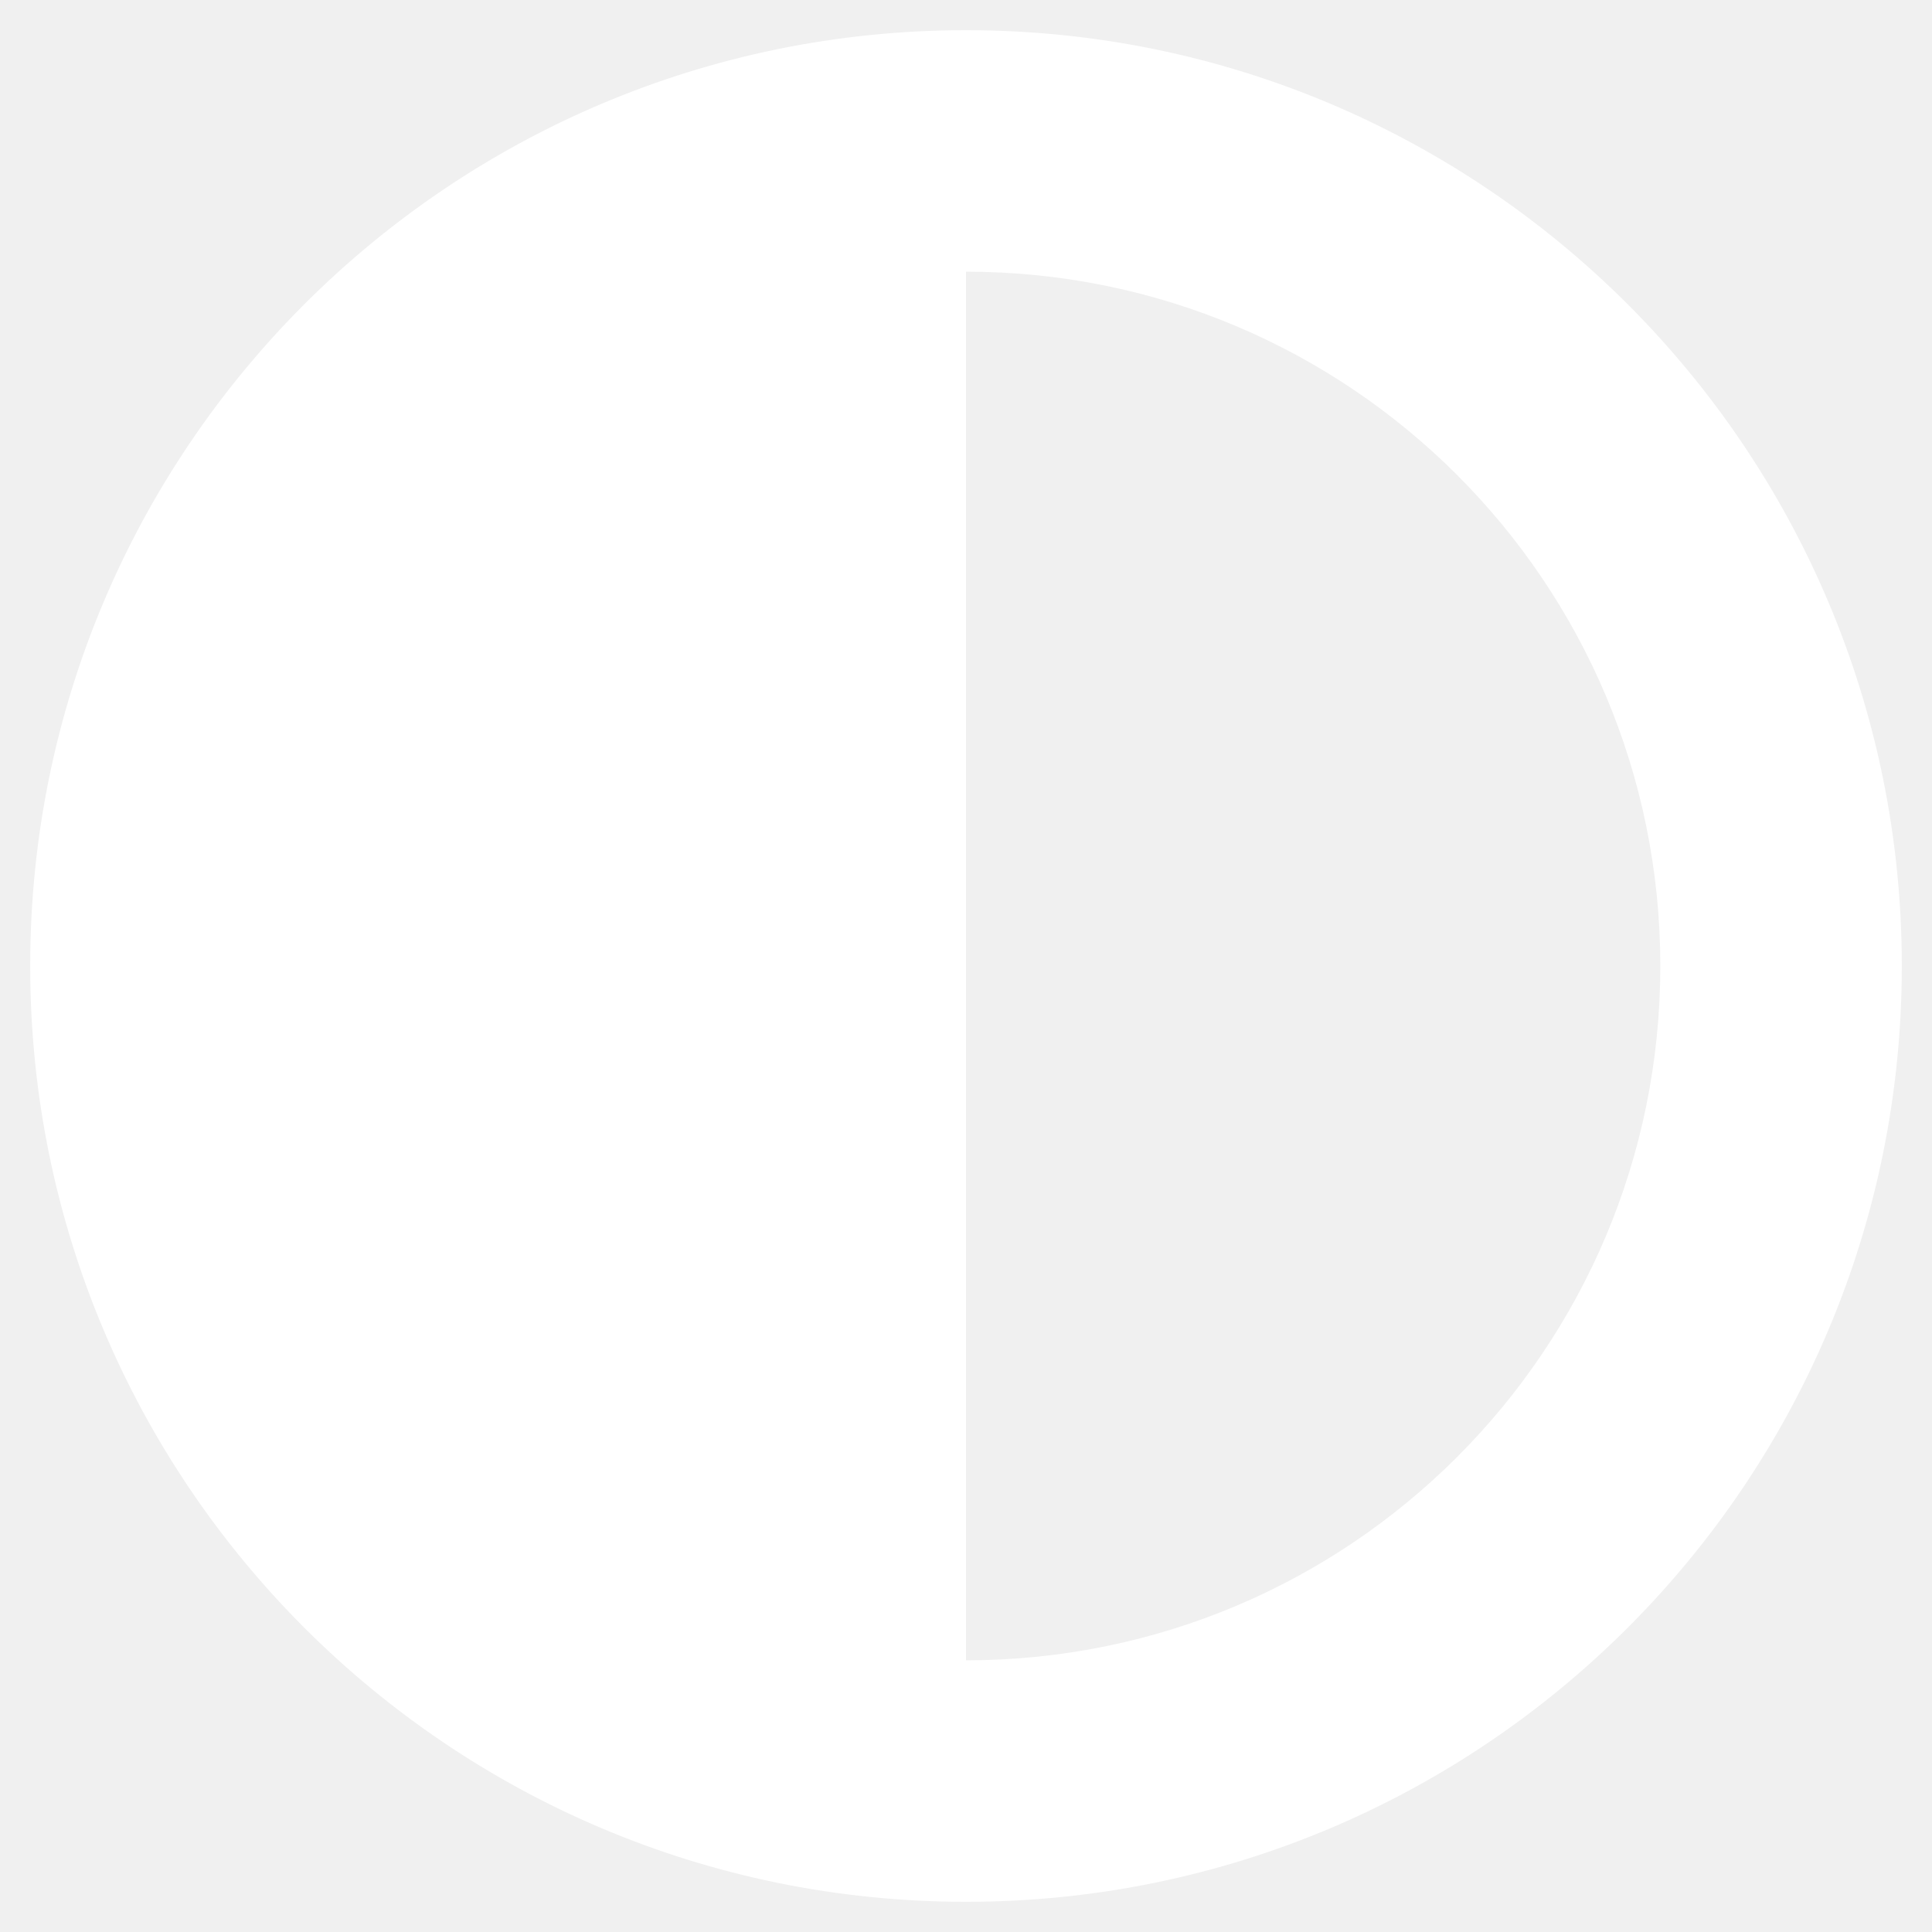
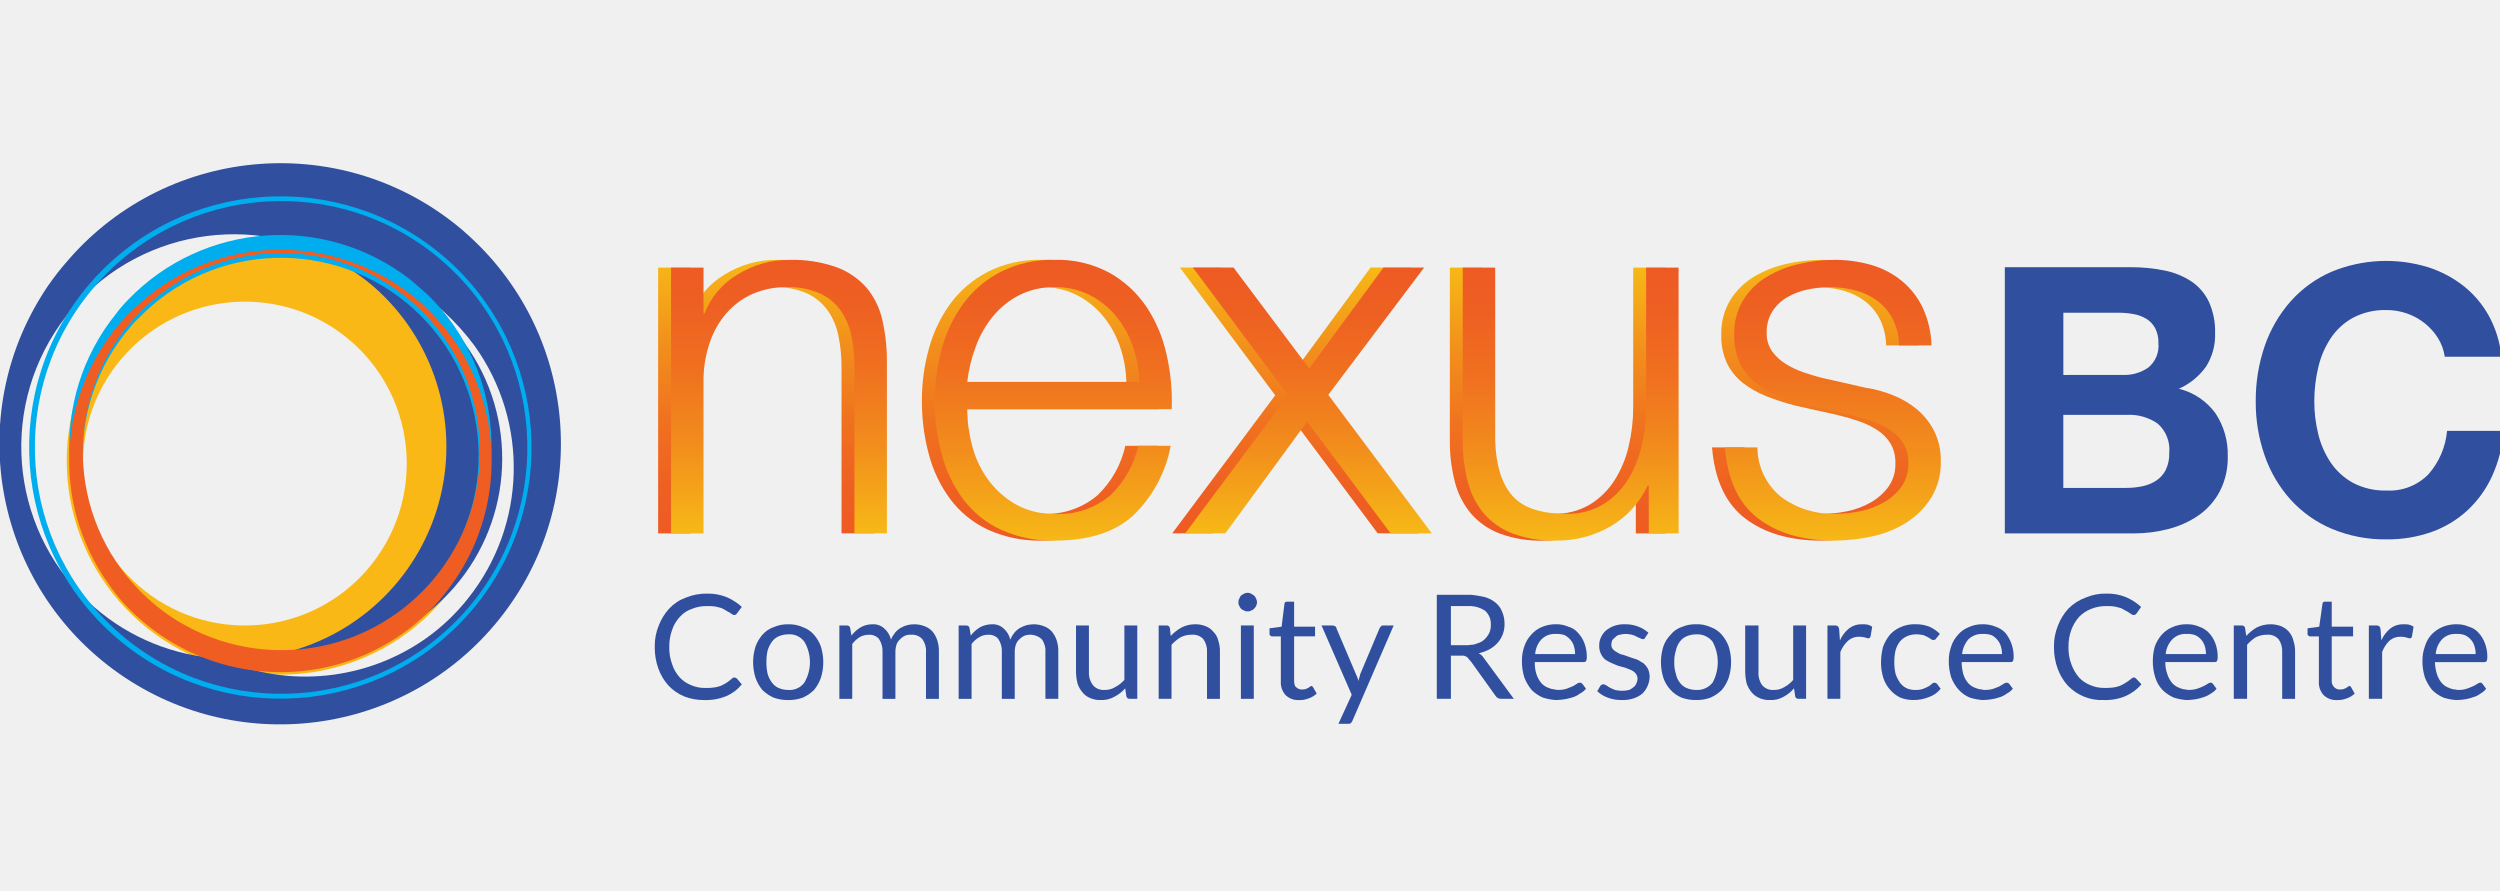
- <svg xmlns="http://www.w3.org/2000/svg" aria-hidden="true" focusable="false" data-prefix="fas" data-icon="adjust" class="svg-inline--fa fa-adjust fa-w-16" role="img" viewBox="0 0 512 512">
-   <path fill="#fff" d="M8 256c0 136.966 111.033 248 248 248s248-111.034 248-248S392.966 8 256 8 8 119.033 8 256zm248 184V72c101.705 0 184 82.311 184 184 0 101.705-82.311 184-184 184z" />
+ <svg xmlns="http://www.w3.org/2000/svg" xmlns:xlink="http://www.w3.org/1999/xlink" width="337" height="120" viewBox="0 0 337 120">
+   <defs>
+     <clipPath id="clip-path">
+       <rect id="Rectangle_2348" data-name="Rectangle 2348" width="337" height="120" transform="translate(140)" fill="none" stroke="#707070" stroke-width="1" />
+     </clipPath>
+     <linearGradient id="linear-gradient" x1="0.5" x2="0.5" y2="1" gradientUnits="objectBoundingBox">
+       <stop offset="0" stop-color="#f7b917" />
+       <stop offset="0.017" stop-color="#f6b617" />
+       <stop offset="0.316" stop-color="#f28e1c" />
+       <stop offset="0.59" stop-color="#f0711f" />
+       <stop offset="0.827" stop-color="#ee6022" />
+       <stop offset="1" stop-color="#ee5a23" />
+     </linearGradient>
+     <linearGradient id="linear-gradient-6" x1="0.5" y1="1" x2="0.5" y2="0" xlink:href="#linear-gradient" />
+   </defs>
+   <g id="Mask_Group_2" data-name="Mask Group 2" transform="translate(-140)" clip-path="url(#clip-path)">
+     <g id="Group_246" data-name="Group 246" transform="translate(-77.645 -94.447)">
+       <path id="Path_81" data-name="Path 81" d="M310.055,166.89h4.377v-20.9a15.821,15.821,0,0,1,.868-4.9h0a11.808,11.808,0,0,1,2.223-3.888h0a10.148,10.148,0,0,1,3.471-2.571h0a11.164,11.164,0,0,1,4.685-.936h0a10.353,10.353,0,0,1,4.412.832h0a7.079,7.079,0,0,1,2.808,2.292h0a9.024,9.024,0,0,1,1.461,3.438h0a20.721,20.721,0,0,1,.416,4.268h0v22.36h4.377V143.835a24.432,24.432,0,0,0-.628-5.761h0a10.235,10.235,0,0,0-2.151-4.339h0a9.967,9.967,0,0,0-4.062-2.743h0a17.663,17.663,0,0,0-6.283-.973h0A13.072,13.072,0,0,0,319.014,132h0a10.506,10.506,0,0,0-4.444,5.243h-.138v-6.179h-4.377Z" transform="translate(-3.693 -0.542)" fill-rule="evenodd" fill="url(#linear-gradient)" />
+       <path id="Path_82" data-name="Path 82" d="M355.938,131.652a14.425,14.425,0,0,0-5.03,4.3h0a18.654,18.654,0,0,0-2.886,6.074h0a26.136,26.136,0,0,0-.935,6.944h0a27.559,27.559,0,0,0,.935,7.255h0a17.827,17.827,0,0,0,2.886,6.042h0a13.464,13.464,0,0,0,5.03,4.1h0a16.714,16.714,0,0,0,7.328,1.494q6.8,0,10.517-3.333h0a17.471,17.471,0,0,0,5.106-9.444h-4.376a13.164,13.164,0,0,1-3.749,6.667h0a10.639,10.639,0,0,1-7.5,2.5h0a10.276,10.276,0,0,1-5.347-1.322h0a12.1,12.1,0,0,1-3.678-3.332h0a13.411,13.411,0,0,1-2.119-4.546h0a19.341,19.341,0,0,1-.659-4.9h27.566a28.306,28.306,0,0,0-.7-7.4h0a18.815,18.815,0,0,0-2.745-6.459h0a14.646,14.646,0,0,0-4.963-4.546h0a14.665,14.665,0,0,0-7.36-1.737h0a15.5,15.5,0,0,0-7.328,1.633Zm-3.332,10.067a14.238,14.238,0,0,1,2.329-4.1h0a11.178,11.178,0,0,1,3.539-2.847h0a10.315,10.315,0,0,1,4.792-1.075h0a10.154,10.154,0,0,1,4.722,1.075h0a11.187,11.187,0,0,1,3.539,2.847h0a13.076,13.076,0,0,1,2.256,4.063h0a15.685,15.685,0,0,1,.869,4.789H351.463a20.131,20.131,0,0,1,1.142-4.755Z" transform="translate(-5.173 -0.542)" fill-rule="evenodd" fill="url(#linear-gradient)" />
+       <path id="Path_83" data-name="Path 83" d="M414.453,131.1H408.97l-10,13.608L388.764,131.1h-5.486l12.845,17.218-13.886,18.61h5.415l11.038-15.069,11.251,15.069H415.5L401.54,148.255Z" transform="translate(-6.578 -0.586)" fill-rule="evenodd" fill="url(#linear-gradient)" />
+       <path id="Path_84" data-name="Path 84" d="M450.313,166.934V131.105h-4.376v18.817a22.692,22.692,0,0,1-.623,5.312h0a14.549,14.549,0,0,1-1.944,4.617h0a10.328,10.328,0,0,1-3.332,3.23h0a9.264,9.264,0,0,1-4.861,1.215h0q-5.212,0-7.327-2.5h0q-2.12-2.5-2.257-7.361h0V131.105H421.22v23.261a21.323,21.323,0,0,0,.694,5.693h0A10.847,10.847,0,0,0,424.1,164.3h0a9.639,9.639,0,0,0,3.888,2.672h0a15.935,15.935,0,0,0,5.8.939h0a14.368,14.368,0,0,0,7.328-1.91h0a12.428,12.428,0,0,0,5.034-5.52h.139v6.458Z" transform="translate(-8.136 -0.586)" fill-rule="evenodd" fill="url(#linear-gradient)" />
+       <path id="Path_85" data-name="Path 85" d="M472.756,167.863h.078a23.912,23.912,0,0,0,4.987-.556h0a14.309,14.309,0,0,0,4.619-1.841h0a10.8,10.8,0,0,0,3.369-3.331h0a8.982,8.982,0,0,0,1.317-4.965,8.8,8.8,0,0,0-.9-4.1h0a9.364,9.364,0,0,0-2.325-2.916h0a12.056,12.056,0,0,0-3.265-1.91h0a16.81,16.81,0,0,0-3.713-1.005h0l-5.836-1.322c-.741-.182-1.552-.425-2.428-.727h0a11.851,11.851,0,0,1-2.433-1.145h0a6.545,6.545,0,0,1-1.841-1.7h0a4.1,4.1,0,0,1-.726-2.465h0a5.27,5.27,0,0,1,.762-2.917h0a5.942,5.942,0,0,1,2.015-1.91h0a9.091,9.091,0,0,1,2.742-1.04h0a14.24,14.24,0,0,1,2.952-.313h0a13.437,13.437,0,0,1,3.542.451h0a8.572,8.572,0,0,1,2.952,1.423h0a7.14,7.14,0,0,1,2.048,2.466h0a8.244,8.244,0,0,1,.832,3.506h4.373a12.951,12.951,0,0,0-1.18-5.069h0a10.541,10.541,0,0,0-2.812-3.612h0a11.563,11.563,0,0,0-4.1-2.152h0a17.572,17.572,0,0,0-5.031-.694h0a21.011,21.011,0,0,0-4.761.556h0a14.714,14.714,0,0,0-4.337,1.736h0a9.487,9.487,0,0,0-3.161,3.125h0a8.621,8.621,0,0,0-1.214,4.651h0a8.733,8.733,0,0,0,.761,3.854h0a7.594,7.594,0,0,0,2.119,2.639h0a12.693,12.693,0,0,0,3.161,1.806h0a31.579,31.579,0,0,0,3.955,1.283h0l5.627,1.252q1.457.347,2.88.833h0a11.094,11.094,0,0,1,2.534,1.214h0a5.754,5.754,0,0,1,1.774,1.806h0a5.043,5.043,0,0,1,.658,2.673h0a5.227,5.227,0,0,1-.936,3.159h0a7.574,7.574,0,0,1-2.4,2.118h0a10.536,10.536,0,0,1-3.16,1.179h0a16.333,16.333,0,0,1-3.3.349h0A11.722,11.722,0,0,1,465.635,162h0a8.63,8.63,0,0,1-3.227-6.7h-4.376q.554,6.6,4.479,9.582h0Q466.431,167.859,472.756,167.863Z" transform="translate(-9.607 -0.542)" fill-rule="evenodd" fill="url(#linear-gradient)" />
+       <path id="Path_86" data-name="Path 86" d="M311.869,166.89h4.376v-20.9a15.794,15.794,0,0,1,.87-4.9h0a11.756,11.756,0,0,1,2.222-3.888h0a10.147,10.147,0,0,1,3.471-2.571h0a11.159,11.159,0,0,1,4.686-.936h0a10.334,10.334,0,0,1,4.409.832h0a7.072,7.072,0,0,1,2.81,2.292h0a9.023,9.023,0,0,1,1.46,3.438h0a20.719,20.719,0,0,1,.416,4.268h0v22.36h4.376V143.835a24.489,24.489,0,0,0-.625-5.761h0a10.267,10.267,0,0,0-2.151-4.339h0a9.976,9.976,0,0,0-4.063-2.743h0a17.666,17.666,0,0,0-6.283-.973h0A13.077,13.077,0,0,0,320.827,132h0a10.505,10.505,0,0,0-4.444,5.243h-.138v-6.179h-4.376Z" transform="translate(-3.766 -0.542)" fill-rule="evenodd" fill="url(#linear-gradient-6)" />
+       <path id="Path_87" data-name="Path 87" d="M357.751,131.652a14.445,14.445,0,0,0-5.031,4.3h0a18.591,18.591,0,0,0-2.884,6.074h0a26.1,26.1,0,0,0-.937,6.944,27.518,27.518,0,0,0,.937,7.255h0a17.77,17.77,0,0,0,2.884,6.042h0a13.482,13.482,0,0,0,5.031,4.1h0a16.712,16.712,0,0,0,7.329,1.494q6.8,0,10.517-3.333h0a17.476,17.476,0,0,0,5.105-9.444h-4.376a13.171,13.171,0,0,1-3.749,6.667h0a10.639,10.639,0,0,1-7.5,2.5h0a10.278,10.278,0,0,1-5.348-1.322h0a12.089,12.089,0,0,1-3.679-3.332h0a13.39,13.39,0,0,1-2.117-4.546h0a19.3,19.3,0,0,1-.66-4.9h27.566a28.3,28.3,0,0,0-.7-7.4h0A18.851,18.851,0,0,0,377.4,136.3h0a14.646,14.646,0,0,0-4.963-4.546h0a14.664,14.664,0,0,0-7.359-1.737h0a15.5,15.5,0,0,0-7.329,1.633Zm-3.331,10.067a14.211,14.211,0,0,1,2.327-4.1h0a11.192,11.192,0,0,1,3.54-2.847h0a10.317,10.317,0,0,1,4.794-1.075h0a10.149,10.149,0,0,1,4.72,1.075h0a11.192,11.192,0,0,1,3.54,2.847h0a13.119,13.119,0,0,1,2.257,4.063h0a15.743,15.743,0,0,1,.868,4.789h-23.19a20.041,20.041,0,0,1,1.144-4.755Z" transform="translate(-5.246 -0.542)" fill-rule="evenodd" fill="url(#linear-gradient-6)" />
+       <path id="Path_88" data-name="Path 88" d="M416.266,131.1h-5.482l-10,13.608L390.577,131.1h-5.485l12.846,17.218-13.886,18.61h5.415L400.5,151.865l11.251,15.069h5.554l-13.957-18.678Z" transform="translate(-6.65 -0.586)" fill-rule="evenodd" fill="url(#linear-gradient-6)" />
+       <path id="Path_89" data-name="Path 89" d="M452.126,131.105h-4.375v18.817a22.742,22.742,0,0,1-.623,5.312h0a14.57,14.57,0,0,1-1.944,4.617h0a10.34,10.34,0,0,1-3.333,3.23h0a9.261,9.261,0,0,1-4.86,1.215h0q-5.213,0-7.328-2.5h0q-2.12-2.5-2.257-7.361h0V131.105h-4.373v23.261a21.323,21.323,0,0,0,.7,5.693h0a10.822,10.822,0,0,0,2.186,4.237h0a9.632,9.632,0,0,0,3.888,2.672h0a15.929,15.929,0,0,0,5.8.939h0a14.363,14.363,0,0,0,7.328-1.91h0a12.422,12.422,0,0,0,5.034-5.52h.139v6.458h4.026Z" transform="translate(-8.208 -0.586)" fill-rule="evenodd" fill="url(#linear-gradient-6)" />
+       <path id="Path_90" data-name="Path 90" d="M474.57,167.863h.078a23.919,23.919,0,0,0,4.987-.556h0a14.312,14.312,0,0,0,4.618-1.841h0a10.786,10.786,0,0,0,3.368-3.331h0a8.975,8.975,0,0,0,1.319-4.965,8.773,8.773,0,0,0-.9-4.1h0a9.351,9.351,0,0,0-2.325-2.916h0a12.056,12.056,0,0,0-3.265-1.91h0a16.817,16.817,0,0,0-3.712-1.005h0l-5.837-1.322c-.74-.182-1.552-.425-2.428-.727h0a11.82,11.82,0,0,1-2.432-1.145h0a6.52,6.52,0,0,1-1.841-1.7h0a4.1,4.1,0,0,1-.726-2.465h0a5.27,5.27,0,0,1,.762-2.917h0a5.943,5.943,0,0,1,2.015-1.91h0a9.086,9.086,0,0,1,2.741-1.04h0a14.249,14.249,0,0,1,2.953-.313h0a13.437,13.437,0,0,1,3.542.451h0a8.589,8.589,0,0,1,2.952,1.423h0a7.139,7.139,0,0,1,2.048,2.466h0a8.243,8.243,0,0,1,.832,3.506h4.372a12.949,12.949,0,0,0-1.179-5.069h0a10.553,10.553,0,0,0-2.812-3.612h0a11.571,11.571,0,0,0-4.1-2.152h0a17.571,17.571,0,0,0-5.031-.694h0a21,21,0,0,0-4.761.556h0a14.7,14.7,0,0,0-4.337,1.736h0a9.478,9.478,0,0,0-3.161,3.125h0a8.614,8.614,0,0,0-1.214,4.651h0a8.733,8.733,0,0,0,.761,3.854h0a7.6,7.6,0,0,0,2.119,2.639h0a12.71,12.71,0,0,0,3.161,1.806h0a31.631,31.631,0,0,0,3.955,1.283h0l5.627,1.252q1.459.347,2.881.833h0a11.087,11.087,0,0,1,2.534,1.214h0a5.743,5.743,0,0,1,1.774,1.806h0a5.043,5.043,0,0,1,.659,2.673h0a5.227,5.227,0,0,1-.937,3.159h0a7.567,7.567,0,0,1-2.4,2.118h0a10.566,10.566,0,0,1-3.162,1.179h0a16.325,16.325,0,0,1-3.3.349h0A11.728,11.728,0,0,1,467.448,162h0a8.634,8.634,0,0,1-3.225-6.7h-4.377q.554,6.6,4.48,9.582h0Q468.244,167.859,474.57,167.863Z" transform="translate(-9.679 -0.542)" fill-rule="evenodd" fill="url(#linear-gradient-6)" />
+       <path id="Path_91" data-name="Path 91" d="M515.479,160.8a10.613,10.613,0,0,0,2.211-.224,5.386,5.386,0,0,0,1.859-.756,3.775,3.775,0,0,0,1.282-1.43,4.909,4.909,0,0,0,.477-2.313,4.645,4.645,0,0,0-1.555-3.945,6.658,6.658,0,0,0-4.123-1.18h-8.6V160.8Zm-.452-15.228a5.678,5.678,0,0,0,3.469-1,3.8,3.8,0,0,0,1.357-3.267,4.159,4.159,0,0,0-.452-2.059,3.349,3.349,0,0,0-1.208-1.257,5.091,5.091,0,0,0-1.734-.63,11.594,11.594,0,0,0-2.037-.175h-7.388v8.392Zm1-14.523a22.362,22.362,0,0,1,4.675.452,10.1,10.1,0,0,1,3.617,1.481,6.918,6.918,0,0,1,2.339,2.739,9.633,9.633,0,0,1,.831,4.221,7.878,7.878,0,0,1-1.233,4.526,8.96,8.96,0,0,1-3.645,2.965,8.645,8.645,0,0,1,4.952,3.341,9.968,9.968,0,0,1,1.634,5.755,9.848,9.848,0,0,1-1.057,4.7,9.181,9.181,0,0,1-2.838,3.243,12.63,12.63,0,0,1-4.073,1.86,18.338,18.338,0,0,1-4.7.6H499.144V131.045Z" transform="translate(-11.25 -0.583)" fill="#30509f" fill-rule="evenodd" />
+       <path id="Path_92" data-name="Path 92" d="M558.954,140.585A7.983,7.983,0,0,0,557.2,138.6a8.243,8.243,0,0,0-5.177-1.809,9.226,9.226,0,0,0-4.524,1.03,8.545,8.545,0,0,0-3.016,2.766,12.052,12.052,0,0,0-1.681,3.944,19.555,19.555,0,0,0-.531,4.574,18.2,18.2,0,0,0,.531,4.4,11.8,11.8,0,0,0,1.681,3.843,8.639,8.639,0,0,0,3.016,2.741,9.205,9.205,0,0,0,4.524,1.028,7.313,7.313,0,0,0,5.655-2.211,10.249,10.249,0,0,0,2.488-5.828H567.8a18.2,18.2,0,0,1-1.555,6.082,14.559,14.559,0,0,1-3.318,4.621,14.091,14.091,0,0,1-4.825,2.916,17.693,17.693,0,0,1-6.082,1.005,18.4,18.4,0,0,1-7.412-1.431,15.8,15.8,0,0,1-5.553-3.945,17.419,17.419,0,0,1-3.471-5.907,21.706,21.706,0,0,1-1.207-7.312,22.493,22.493,0,0,1,1.207-7.465,17.9,17.9,0,0,1,3.471-6,15.817,15.817,0,0,1,5.553-4.022,19.275,19.275,0,0,1,13.017-.6,15.252,15.252,0,0,1,4.724,2.488,13.485,13.485,0,0,1,3.444,4.047,14.353,14.353,0,0,1,1.7,5.528h-7.636A6.509,6.509,0,0,0,558.954,140.585Z" transform="translate(-12.658 -0.548)" fill="#30509f" fill-rule="evenodd" />
+       <rect id="Rectangle_2330" data-name="Rectangle 2330" width="1.738" height="9.891" transform="translate(384.918 178.757)" fill="#30509f" />
+       <path id="Path_93" data-name="Path 93" d="M424.01,183.789a3.154,3.154,0,0,1-.708.054h-2.013V178.57h2.721a3.76,3.76,0,0,1,1.848.6,2.317,2.317,0,0,1,.812,1.9,2.5,2.5,0,0,1-.218,1.141,3.253,3.253,0,0,1-.652.869,2.377,2.377,0,0,1-1.032.543,1.88,1.88,0,0,1-.758.165Zm1.028,1.141a5.886,5.886,0,0,0,1.472-.543,4.462,4.462,0,0,0,1.085-.871,3.806,3.806,0,0,0,.706-1.2,3.719,3.719,0,0,0,.217-1.357,3.984,3.984,0,0,0-.324-1.633,2.864,2.864,0,0,0-.925-1.247,3.856,3.856,0,0,0-1.574-.763,14.493,14.493,0,0,0-1.684-.27h-4.622v14.02h1.9v-5.813h1.471a.829.829,0,0,1,.542.108.687.687,0,0,1,.375.328l.332.378,3.311,4.619a.83.83,0,0,0,.766.38h1.684l-4.077-5.544A1.68,1.68,0,0,0,425.038,184.93Z" transform="translate(-8.062 -2.422)" fill="#30509f" fill-rule="evenodd" />
+       <path id="Path_94" data-name="Path 94" d="M387.723,182.213a2.422,2.422,0,0,0-1.032-.758,3.588,3.588,0,0,0-1.414-.272,4.055,4.055,0,0,0-1.848.432,6,6,0,0,0-1.467,1.143l-.11-1.033a.431.431,0,0,0-.488-.381h-1.028v9.891h1.733v-7.282a5.38,5.38,0,0,1,1.254-1.032,3.223,3.223,0,0,1,1.467-.327,1.9,1.9,0,0,1,1.574.6,2.736,2.736,0,0,1,.488,1.737v6.306h1.741V184.93a4.479,4.479,0,0,0-.217-1.521A2.357,2.357,0,0,0,387.723,182.213Z" transform="translate(-6.502 -2.587)" fill="#30509f" fill-rule="evenodd" />
+       <path id="Path_95" data-name="Path 95" d="M401.551,189.368c-.057,0-.109.058-.217.11-.057.056-.163.108-.217.162a3.131,3.131,0,0,1-.385.165c-.107,0-.267.052-.43.052a1.128,1.128,0,0,1-.819-.324c-.214-.166-.267-.49-.267-.926v-5.922h2.823v-1.3h-2.823v-3.37h-.925a.49.49,0,0,0-.272.054.413.413,0,0,0-.11.272l-.38,3.044-1.627.217v.708c0,.107,0,.215.107.273a.287.287,0,0,0,.217.107h1.2v6.031a2.515,2.515,0,0,0,.652,1.9,2.424,2.424,0,0,0,1.794.654,3.272,3.272,0,0,0,1.3-.219,3.034,3.034,0,0,0,1.085-.649l-.487-.869A.3.3,0,0,0,401.551,189.368Z" transform="translate(-7.124 -2.46)" fill="#30509f" fill-rule="evenodd" />
+       <path id="Path_96" data-name="Path 96" d="M411.243,181.462a.552.552,0,0,0-.218.27l-2.609,6.193c-.054.164-.054.327-.108.434-.057.167-.11.331-.163.491a1.689,1.689,0,0,0-.107-.491c-.054-.107-.11-.27-.168-.379l-2.659-6.248a.292.292,0,0,0-.164-.27.771.771,0,0,0-.381-.11H403.2l4.073,9.346-1.794,3.915h1.25c.216,0,.328,0,.434-.11a.787.787,0,0,0,.217-.327l5.548-12.823h-1.418C411.406,181.352,411.3,181.352,411.243,181.462Z" transform="translate(-7.416 -2.594)" fill="#30509f" fill-rule="evenodd" />
+       <path id="Path_97" data-name="Path 97" d="M393.662,177.148a3.467,3.467,0,0,0-.438-.275,1.021,1.021,0,0,0-.435-.108,1.309,1.309,0,0,0-.488.108c-.163.112-.274.165-.434.275a1.053,1.053,0,0,0-.218.436c-.109.107-.109.272-.109.488a.591.591,0,0,0,.109.436.862.862,0,0,0,.218.379.939.939,0,0,0,.434.272.725.725,0,0,0,.488.109.579.579,0,0,0,.435-.109.755.755,0,0,0,.438-.272.981.981,0,0,0,.267-.379,1,1,0,0,0,.113-.436,1.029,1.029,0,0,0-.113-.488A1.164,1.164,0,0,0,393.662,177.148Z" transform="translate(-6.95 -2.411)" fill="#30509f" fill-rule="evenodd" />
+       <path id="Path_98" data-name="Path 98" d="M312.945,180.034a3.764,3.764,0,0,1,1.631-1.09,5.026,5.026,0,0,1,2.066-.381,6.56,6.56,0,0,1,1.089.058c.325.052.6.163.87.215a6.011,6.011,0,0,1,.594.327,2.251,2.251,0,0,0,.491.271,1.208,1.208,0,0,0,.324.219.3.3,0,0,0,.275.108c.107,0,.162,0,.216-.056.111-.053.111-.109.164-.163l.652-.87a7.184,7.184,0,0,0-2.011-1.3,6.673,6.673,0,0,0-2.663-.491,7.206,7.206,0,0,0-2.881.543,5.744,5.744,0,0,0-2.229,1.47,7.075,7.075,0,0,0-1.413,2.282,7.21,7.21,0,0,0-.542,2.882,8.342,8.342,0,0,0,.489,2.932,6.891,6.891,0,0,0,1.359,2.283,6.131,6.131,0,0,0,2.118,1.466,7.31,7.31,0,0,0,2.717.49,7.164,7.164,0,0,0,2.991-.542,5.415,5.415,0,0,0,2.066-1.574l-.7-.819a.844.844,0,0,0-.327-.11.474.474,0,0,0-.327.168,6.442,6.442,0,0,1-.707.542,5.924,5.924,0,0,1-.814.433,4.432,4.432,0,0,1-.925.219,7.486,7.486,0,0,1-1.141.053,4.535,4.535,0,0,1-1.9-.379,4.167,4.167,0,0,1-1.525-1.036,4.892,4.892,0,0,1-1.032-1.79,6.214,6.214,0,0,1-.381-2.334,6.306,6.306,0,0,1,.381-2.284A4.672,4.672,0,0,1,312.945,180.034Z" transform="translate(-3.674 -2.415)" fill="#30509f" fill-rule="evenodd" />
+       <path id="Path_99" data-name="Path 99" d="M330.288,189.062a2.456,2.456,0,0,1-2.172.977,3.2,3.2,0,0,1-1.3-.273,2.174,2.174,0,0,1-.872-.7,3.619,3.619,0,0,1-.6-1.2,6.753,6.753,0,0,1-.161-1.575,7.04,7.04,0,0,1,.161-1.574,4.223,4.223,0,0,1,.6-1.2,2.223,2.223,0,0,1,.872-.7,3.22,3.22,0,0,1,1.3-.273,2.459,2.459,0,0,1,2.172.977,5.418,5.418,0,0,1,0,5.545ZM331.6,182.6a3.618,3.618,0,0,0-1.524-1.032,4.472,4.472,0,0,0-1.956-.38,4.611,4.611,0,0,0-1.954.38,3.614,3.614,0,0,0-1.525,1.032,5.138,5.138,0,0,0-.923,1.573,7.04,7.04,0,0,0,0,4.243,5.374,5.374,0,0,0,.923,1.628,5.019,5.019,0,0,0,1.525,1.034,5.648,5.648,0,0,0,1.954.325,5.464,5.464,0,0,0,1.956-.325,5.027,5.027,0,0,0,1.524-1.034,5.292,5.292,0,0,0,.922-1.628,7.038,7.038,0,0,0,0-4.243A5.059,5.059,0,0,0,331.6,182.6Z" transform="translate(-4.226 -2.587)" fill="#30509f" fill-rule="evenodd" />
+       <path id="Path_100" data-name="Path 100" d="M348.055,182.16a2.661,2.661,0,0,0-1.033-.7,3.789,3.789,0,0,0-1.413-.273,3.511,3.511,0,0,0-1.848.488,2.8,2.8,0,0,0-.758.656,3.606,3.606,0,0,0-.544.92,2.891,2.891,0,0,0-.925-1.521,2.184,2.184,0,0,0-1.627-.542,3.114,3.114,0,0,0-1.577.432,4.448,4.448,0,0,0-1.2,1.09l-.164-.979a.415.415,0,0,0-.435-.381H335.5v9.891h1.738v-7.391a3.911,3.911,0,0,1,.983-.923,2.46,2.46,0,0,1,1.192-.326,1.7,1.7,0,0,1,1.414.542,2.925,2.925,0,0,1,.491,1.792v6.306h1.738V184.93a3.217,3.217,0,0,1,.16-1.03,1.654,1.654,0,0,1,.491-.707,2.069,2.069,0,0,1,.7-.489,1.726,1.726,0,0,1,.762-.109,1.855,1.855,0,0,1,1.52.6,2.639,2.639,0,0,1,.489,1.737v6.306h1.741V184.93a4.585,4.585,0,0,0-.217-1.573A3.6,3.6,0,0,0,348.055,182.16Z" transform="translate(-4.71 -2.587)" fill="#30509f" fill-rule="evenodd" />
+       <path id="Path_101" data-name="Path 101" d="M375.251,188.691a4.433,4.433,0,0,1-1.251.977,2.632,2.632,0,0,1-1.412.378,1.866,1.866,0,0,1-1.578-.651,2.672,2.672,0,0,1-.541-1.742v-6.3H368.73v6.3a6.732,6.732,0,0,0,.218,1.576,3.728,3.728,0,0,0,.652,1.141,2.437,2.437,0,0,0,1.033.763,3.116,3.116,0,0,0,1.409.272,3.427,3.427,0,0,0,1.848-.435,4.872,4.872,0,0,0,1.47-1.141l.16,1.086a.416.416,0,0,0,.435.327h1.033v-9.891h-1.738Z" transform="translate(-6.038 -2.594)" fill="#30509f" fill-rule="evenodd" />
+       <path id="Path_102" data-name="Path 102" d="M364.807,182.16a2.659,2.659,0,0,0-1.028-.7,3.807,3.807,0,0,0-1.418-.273,4.762,4.762,0,0,0-.919.107,4.688,4.688,0,0,0-.925.381,2.84,2.84,0,0,0-.761.656,3.809,3.809,0,0,0-.545.92,2.882,2.882,0,0,0-.923-1.521,2.136,2.136,0,0,0-1.573-.542,3.349,3.349,0,0,0-1.634.432,4.522,4.522,0,0,0-1.2,1.09l-.159-.979a.417.417,0,0,0-.435-.381h-1.037v9.891h1.742v-7.391a3.34,3.34,0,0,1,1.032-.923,2.2,2.2,0,0,1,1.2-.326,1.649,1.649,0,0,1,1.357.542,2.925,2.925,0,0,1,.491,1.792v6.306h1.738V184.93a3.14,3.14,0,0,1,.163-1.03,1.657,1.657,0,0,1,.489-.707,2.13,2.13,0,0,1,.708-.489,2.347,2.347,0,0,1,2.282.489,2.634,2.634,0,0,1,.492,1.737v6.306h1.738V184.93a4.562,4.562,0,0,0-.217-1.573A3.527,3.527,0,0,0,364.807,182.16Z" transform="translate(-5.379 -2.587)" fill="#30509f" fill-rule="evenodd" />
+       <path id="Path_103" data-name="Path 103" d="M457.817,189.062a2.629,2.629,0,0,1-2.229.977,3.226,3.226,0,0,1-1.3-.273,2.179,2.179,0,0,1-.872-.7,2.736,2.736,0,0,1-.541-1.2,4.574,4.574,0,0,1-.218-1.575,4.746,4.746,0,0,1,.218-1.574,3.05,3.05,0,0,1,.541-1.2,2.229,2.229,0,0,1,.872-.7,3.243,3.243,0,0,1,1.3-.273,2.631,2.631,0,0,1,2.229.977,5.807,5.807,0,0,1,0,5.545Zm1.249-6.467a3.606,3.606,0,0,0-1.524-1.032,4.3,4.3,0,0,0-1.955-.38,4.624,4.624,0,0,0-1.955.38,3.148,3.148,0,0,0-1.467,1.032,4.3,4.3,0,0,0-.979,1.573,7.038,7.038,0,0,0,0,4.243,4.484,4.484,0,0,0,.979,1.628,4.2,4.2,0,0,0,1.467,1.034,5.666,5.666,0,0,0,1.955.325,5.233,5.233,0,0,0,1.955-.325,5,5,0,0,0,1.524-1.034,5.275,5.275,0,0,0,.923-1.628,7.02,7.02,0,0,0,0-4.243A5.043,5.043,0,0,0,459.066,182.6Z" transform="translate(-9.32 -2.587)" fill="#30509f" fill-rule="evenodd" />
+       <path id="Path_104" data-name="Path 104" d="M478.911,181.183a2.752,2.752,0,0,0-1.739.542,4.3,4.3,0,0,0-1.248,1.631l-.108-1.523a.852.852,0,0,0-.167-.378.622.622,0,0,0-.378-.111H474.24v9.891h1.737V184.93a4.2,4.2,0,0,1,1.034-1.521,2.177,2.177,0,0,1,1.523-.544,2.842,2.842,0,0,1,.811.112,1.878,1.878,0,0,0,.438.109c.109,0,.215-.109.272-.274l.218-1.3a2,2,0,0,0-.6-.273A3.473,3.473,0,0,0,478.911,181.183Z" transform="translate(-10.255 -2.587)" fill="#30509f" fill-rule="evenodd" />
+       <path id="Path_105" data-name="Path 105" d="M488.939,189.062a.474.474,0,0,0-.328.161,2.846,2.846,0,0,1-.43.329c-.218.108-.435.214-.709.324a2.736,2.736,0,0,1-1.032.163,2.766,2.766,0,0,1-1.2-.218,2.465,2.465,0,0,1-.923-.759,5,5,0,0,1-.6-1.2,6.8,6.8,0,0,1-.163-1.575,7.094,7.094,0,0,1,.163-1.574,3.556,3.556,0,0,1,.545-1.142,2.625,2.625,0,0,1,.975-.762,3.2,3.2,0,0,1,1.249-.273,5.06,5.06,0,0,1,.979.108c.217.112.435.165.6.275.213.108.327.216.438.272a.387.387,0,0,0,.323.109c.108,0,.165,0,.217-.056.054,0,.11-.053.164-.16l.489-.6a4.759,4.759,0,0,0-1.418-.977,5.01,5.01,0,0,0-1.844-.325,4.568,4.568,0,0,0-2.012.38,4.143,4.143,0,0,0-1.463,1.032,5.9,5.9,0,0,0-.926,1.632,8.564,8.564,0,0,0-.271,2.063,6.761,6.761,0,0,0,.324,2.172,4.422,4.422,0,0,0,.926,1.577,4.079,4.079,0,0,0,1.357,1.034,4.705,4.705,0,0,0,1.738.325,5.346,5.346,0,0,0,2.069-.381,3.452,3.452,0,0,0,1.629-1.141l-.49-.653A.486.486,0,0,0,488.939,189.062Z" transform="translate(-10.556 -2.587)" fill="#30509f" fill-rule="evenodd" />
+       <path id="Path_106" data-name="Path 106" d="M538.739,182.213a2.766,2.766,0,0,0-1.031-.758,4.1,4.1,0,0,0-1.469-.272,4.215,4.215,0,0,0-1.846.432,5.719,5.719,0,0,0-1.414,1.143l-.16-1.033a.42.42,0,0,0-.438-.381h-1.087v9.891h1.794v-7.282a5.1,5.1,0,0,1,1.2-1.032,3.384,3.384,0,0,1,1.464-.327,1.91,1.91,0,0,1,1.576.6,2.736,2.736,0,0,1,.488,1.737v6.306h1.741V184.93a4.476,4.476,0,0,0-.221-1.521A2.71,2.71,0,0,0,538.739,182.213Z" transform="translate(-12.535 -2.587)" fill="#30509f" fill-rule="evenodd" />
+       <path id="Path_107" data-name="Path 107" d="M469.157,188.691a4.116,4.116,0,0,1-1.2.977,2.608,2.608,0,0,1-1.41.378,1.867,1.867,0,0,1-1.576-.651,2.666,2.666,0,0,1-.489-1.742v-6.3h-1.793v6.3a7,7,0,0,0,.216,1.576,3.981,3.981,0,0,0,.652,1.141,2.85,2.85,0,0,0,1.033.763,3.216,3.216,0,0,0,1.466.272,3.251,3.251,0,0,0,1.8-.435,4.684,4.684,0,0,0,1.413-1.141l.163,1.086a.415.415,0,0,0,.435.327H470.9v-9.891h-1.742Z" transform="translate(-9.793 -2.594)" fill="#30509f" fill-rule="evenodd" />
+       <path id="Path_108" data-name="Path 108" d="M495.732,185.2h-2.66a3.607,3.607,0,0,1,.866-2.008,2.665,2.665,0,0,1,1.794-.708h.221a3.477,3.477,0,0,1,1.082.162,2.662,2.662,0,0,1,.762.6,2.287,2.287,0,0,1,.488.871,3.435,3.435,0,0,1,.164,1.085Zm3.155-2.875a3.3,3.3,0,0,0-1.307-.818,4.4,4.4,0,0,0-1.684-.325h-.164a4.3,4.3,0,0,0-1.741.381,3.572,3.572,0,0,0-1.464,1.031,4.139,4.139,0,0,0-.925,1.573,5.633,5.633,0,0,0-.325,1.9,7.207,7.207,0,0,0,.325,2.281,5.227,5.227,0,0,0,1.032,1.688,4.2,4.2,0,0,0,1.468,1.033,7.989,7.989,0,0,0,1.63.325H496a7.342,7.342,0,0,0,2.173-.381,3.067,3.067,0,0,0,.925-.488,2.36,2.36,0,0,0,.815-.654l-.487-.653a.47.47,0,0,0-.328-.161.866.866,0,0,0-.435.161,5.149,5.149,0,0,1-.541.329c-.22.108-.544.215-.814.324a3.65,3.65,0,0,1-1.143.164,1.17,1.17,0,0,1-.435-.056,2.548,2.548,0,0,1-.868-.217,2.333,2.333,0,0,1-.98-.654,3.466,3.466,0,0,1-.649-1.194,6.554,6.554,0,0,1-.22-1.629h6.573a.453.453,0,0,0,.327-.108,1.128,1.128,0,0,0,.11-.542,5.215,5.215,0,0,0-.325-1.9A5.152,5.152,0,0,0,498.886,182.326Z" transform="translate(-10.935 -2.587)" fill="#30509f" fill-rule="evenodd" />
+       <path id="Path_109" data-name="Path 109" d="M516.809,188.18a.479.479,0,0,0-.327.167,7.278,7.278,0,0,1-.759.543,4.085,4.085,0,0,1-.815.433,3.71,3.71,0,0,1-.925.218,7,7,0,0,1-1.086.054,4.643,4.643,0,0,1-1.956-.379,4.14,4.14,0,0,1-1.524-1.036,5.753,5.753,0,0,1-1.032-1.791,6.186,6.186,0,0,1-.382-2.333,6.3,6.3,0,0,1,.382-2.285,5.516,5.516,0,0,1,1.032-1.737,4.513,4.513,0,0,1,1.63-1.09,5.194,5.194,0,0,1,2.069-.381,6.31,6.31,0,0,1,1.083.057c.331.053.6.164.872.216a6.139,6.139,0,0,1,.6.326c.22.109.38.218.491.273a1.239,1.239,0,0,0,.324.217.3.3,0,0,0,.27.108.412.412,0,0,0,.276-.055l.16-.163.6-.87a7.23,7.23,0,0,0-2.012-1.3,6.463,6.463,0,0,0-2.66-.491,6.736,6.736,0,0,0-2.826.543A6.358,6.358,0,0,0,508,178.89a7.073,7.073,0,0,0-1.41,2.282,7.167,7.167,0,0,0-.543,2.883,8.274,8.274,0,0,0,.491,2.932,6.889,6.889,0,0,0,1.358,2.282,6.3,6.3,0,0,0,4.891,1.957,6.9,6.9,0,0,0,2.934-.543,6.039,6.039,0,0,0,2.119-1.573l-.762-.819C516.973,188.238,516.92,188.18,516.809,188.18Z" transform="translate(-11.526 -2.415)" fill="#30509f" fill-rule="evenodd" />
+       <path id="Path_110" data-name="Path 110" d="M435.788,185.2h-2.662a3.248,3.248,0,0,1,.872-2.008,2.537,2.537,0,0,1,1.79-.708h.218a3.53,3.53,0,0,1,1.09.162,2.714,2.714,0,0,1,.758.6,2.291,2.291,0,0,1,.491.871,3.521,3.521,0,0,1,.16,1.085Zm3.1-2.875a2.686,2.686,0,0,0-1.3-.818,3.939,3.939,0,0,0-1.63-.325h-.165a4.757,4.757,0,0,0-1.79.381,3.839,3.839,0,0,0-1.417,1.031,4.249,4.249,0,0,0-.923,1.573,5.656,5.656,0,0,0-.324,1.9,7.236,7.236,0,0,0,.324,2.281,6.19,6.19,0,0,0,.98,1.688,5.034,5.034,0,0,0,1.521,1.033,7.968,7.968,0,0,0,1.629.325h.275a7.786,7.786,0,0,0,1.083-.107,8.082,8.082,0,0,0,1.09-.275,3.087,3.087,0,0,0,.923-.488,2.384,2.384,0,0,0,.814-.654l-.487-.653a.494.494,0,0,0-.381-.161.723.723,0,0,0-.381.161,4.454,4.454,0,0,1-.545.329c-.266.108-.541.215-.811.324a3.624,3.624,0,0,1-1.143.164,1.182,1.182,0,0,1-.435-.056,2.58,2.58,0,0,1-.868-.217,2.354,2.354,0,0,1-.979-.654,3.586,3.586,0,0,1-.652-1.194,4.723,4.723,0,0,1-.217-1.629h6.576a.447.447,0,0,0,.324-.108,1.174,1.174,0,0,0,.111-.542,5.173,5.173,0,0,0-.327-1.9A4.108,4.108,0,0,0,438.887,182.326Z" transform="translate(-8.54 -2.587)" fill="#30509f" fill-rule="evenodd" />
+       <path id="Path_111" data-name="Path 111" d="M554.929,181.183a2.756,2.756,0,0,0-1.739.542,4.326,4.326,0,0,0-1.248,1.631l-.108-1.523a.8.8,0,0,0-.167-.378.609.609,0,0,0-.378-.111h-1.031v9.891h1.793V184.93a4.109,4.109,0,0,1,.976-1.521,2.187,2.187,0,0,1,1.521-.544,2.582,2.582,0,0,1,.814.112,1.89,1.89,0,0,0,.438.109c.16,0,.217-.109.271-.274l.218-1.3a2.043,2.043,0,0,0-.6-.273A3.461,3.461,0,0,0,554.929,181.183Z" transform="translate(-13.293 -2.587)" fill="#30509f" fill-rule="evenodd" />
+       <path id="Path_112" data-name="Path 112" d="M524.373,185.2h-2.715a3.3,3.3,0,0,1,.921-2.008,2.461,2.461,0,0,1,1.794-.708h.214a3.211,3.211,0,0,1,1.037.162,2.369,2.369,0,0,1,1.3,1.469,3.548,3.548,0,0,1,.163,1.085Zm3.1-2.875a3.261,3.261,0,0,0-1.3-.818,3.943,3.943,0,0,0-1.627-.325h-.165a4.773,4.773,0,0,0-1.794.381,3.959,3.959,0,0,0-1.466,1.031,5.061,5.061,0,0,0-.925,1.573,7.3,7.3,0,0,0-.272,1.9,7.122,7.122,0,0,0,.327,2.281,4.3,4.3,0,0,0,.977,1.688,5.067,5.067,0,0,0,1.523,1.033,7.272,7.272,0,0,0,1.63.325h.272a8.792,8.792,0,0,0,1.085-.107,7.2,7.2,0,0,0,1.033-.275,3.4,3.4,0,0,0,.98-.488,2.216,2.216,0,0,0,.762-.654l-.492-.653a.323.323,0,0,0-.324-.161.723.723,0,0,0-.385.161,5.394,5.394,0,0,1-.593.329,6.28,6.28,0,0,1-.816.324,3.6,3.6,0,0,1-1.14.164.9.9,0,0,1-.381-.056,2.276,2.276,0,0,1-.868-.217,2.33,2.33,0,0,1-.979-.654,3.5,3.5,0,0,1-.653-1.194,4.639,4.639,0,0,1-.273-1.629h6.63a.45.45,0,0,0,.326-.108,1.172,1.172,0,0,0,.107-.542,5.172,5.172,0,0,0-.324-1.9A4.1,4.1,0,0,0,527.469,182.326Z" transform="translate(-12.08 -2.587)" fill="#30509f" fill-rule="evenodd" />
+       <path id="Path_113" data-name="Path 113" d="M448.168,186.451c-.271-.16-.545-.324-.816-.486-.324-.107-.652-.219-.978-.325s-.6-.217-.923-.329a1.851,1.851,0,0,1-.816-.323,1.733,1.733,0,0,1-.6-.437.86.86,0,0,1-.216-.651,1.9,1.9,0,0,1,.107-.543,1.64,1.64,0,0,1,.438-.435.9.9,0,0,1,.6-.326,3.127,3.127,0,0,1,.757-.109,3.736,3.736,0,0,1,.873.109,1.844,1.844,0,0,1,.652.271,4.059,4.059,0,0,1,.488.22.815.815,0,0,0,.324.107.3.3,0,0,0,.328-.216l.433-.651a4.241,4.241,0,0,0-1.356-.818,4.587,4.587,0,0,0-1.8-.325,4.109,4.109,0,0,0-1.467.218,3.9,3.9,0,0,0-1.142.652,2.863,2.863,0,0,0-.652.924,2.4,2.4,0,0,0-.218,1.085,2.275,2.275,0,0,0,.218,1.086,2.473,2.473,0,0,0,.544.762,4.457,4.457,0,0,0,.87.488c.27.11.6.272.922.382s.655.162.978.269c.271.11.546.219.816.331a1.655,1.655,0,0,1,.6.486,1.158,1.158,0,0,1,.217.654,1.423,1.423,0,0,1-.164.652,1.109,1.109,0,0,1-.376.49,2.387,2.387,0,0,1-.6.379,4.4,4.4,0,0,1-.926.11,4.926,4.926,0,0,1-.976-.11c-.274-.108-.49-.218-.708-.326-.164-.109-.328-.219-.434-.272a.734.734,0,0,0-.381-.161.491.491,0,0,0-.488.271l-.381.65a4.1,4.1,0,0,0,1.41.871,5.142,5.142,0,0,0,1.9.325,4.6,4.6,0,0,0,1.578-.219A3.609,3.609,0,0,0,448,190.53a3.213,3.213,0,0,0,.709-1.035,3.262,3.262,0,0,0,.271-1.249,2.713,2.713,0,0,0-.217-1.034A2.938,2.938,0,0,0,448.168,186.451Z" transform="translate(-8.963 -2.587)" fill="#30509f" fill-rule="evenodd" />
+       <path id="Path_114" data-name="Path 114" d="M547.3,189.368c-.053,0-.107.058-.217.11-.053.056-.16.108-.217.162a2.814,2.814,0,0,1-.381.165c-.107,0-.271.052-.488.052a1.086,1.086,0,0,1-.761-.324,1.124,1.124,0,0,1-.324-.926v-5.922h2.877v-1.3h-2.877v-3.37h-.872a.417.417,0,0,0-.272.054.428.428,0,0,0-.11.272l-.43,3.044-1.577.217v.708c0,.107,0,.215.107.273a.288.288,0,0,0,.221.107h1.2v6.031a2.5,2.5,0,0,0,.652,1.9,2.422,2.422,0,0,0,1.794.654,3.279,3.279,0,0,0,1.3-.219,3.046,3.046,0,0,0,1.082-.649l-.484-.869A.3.3,0,0,0,547.3,189.368Z" transform="translate(-12.949 -2.46)" fill="#30509f" fill-rule="evenodd" />
+       <path id="Path_115" data-name="Path 115" d="M559.576,185.2a3.3,3.3,0,0,1,.868-2.008,2.47,2.47,0,0,1,1.794-.708h.218a2.934,2.934,0,0,1,1.032.162,2.343,2.343,0,0,1,.816.6,2.263,2.263,0,0,1,.488.871,3.437,3.437,0,0,1,.164,1.085h-5.38Zm6.522,1.089a.457.457,0,0,0,.325-.108,1.152,1.152,0,0,0,.11-.542,5.133,5.133,0,0,0-.328-1.9,4.13,4.13,0,0,0-.865-1.412,2.682,2.682,0,0,0-1.306-.818,3.956,3.956,0,0,0-1.635-.325h-.161a4.8,4.8,0,0,0-1.794.381,4.5,4.5,0,0,0-1.463,1.031,4.024,4.024,0,0,0-.868,1.573,5.541,5.541,0,0,0-.327,1.9,7.093,7.093,0,0,0,.327,2.281,6.086,6.086,0,0,0,.975,1.688,5.09,5.09,0,0,0,1.52,1.033,7.35,7.35,0,0,0,1.63.325h.272a7.883,7.883,0,0,0,1.089-.107,5.806,5.806,0,0,0,1.034-.275,2.8,2.8,0,0,0,.978-.488,2.221,2.221,0,0,0,.758-.654l-.488-.653a.328.328,0,0,0-.327-.161.7.7,0,0,0-.377.161,3.007,3.007,0,0,1-.6.329,6.558,6.558,0,0,1-.819.324,3.24,3.24,0,0,1-1.085.164,1.167,1.167,0,0,1-.436-.056,2.281,2.281,0,0,1-.868-.217,2.358,2.358,0,0,1-.978-.654,3.537,3.537,0,0,1-.653-1.194,6.589,6.589,0,0,1-.274-1.629H566.1Z" transform="translate(-13.594 -2.587)" fill="#30509f" fill-rule="evenodd" />
+       <path id="Path_116" data-name="Path 116" d="M267.53,171.7a21.828,21.828,0,1,1-2.2-30.787,21.848,21.848,0,0,1,2.2,30.787Zm7.167-36.429a28.852,28.852,0,0,0-40.635,2.858,29.434,29.434,0,0,0-2.074,2.758,28.8,28.8,0,0,0,43.219,37.47,32.216,32.216,0,0,0,2.4-2.489A28.854,28.854,0,0,0,274.7,135.273Z" transform="translate(-0.375 -0.471)" fill="#f9b815" fill-rule="evenodd" />
+       <path id="Path_117" data-name="Path 117" d="M280.725,175.128a27.612,27.612,0,0,1-5.467,5.235,28.221,28.221,0,0,1-27.927,2.847,28.334,28.334,0,0,1-16.916-6.867,28.651,28.651,0,0,1,32.964-46.54,28.324,28.324,0,0,1,13.6,6.238l.484.414a31.846,31.846,0,0,1,4.143,4.593,28.229,28.229,0,0,1-.883,34.079Zm-.507-49.465c-.052-.043-.1-.089-.154-.133a37.885,37.885,0,0,0-53.2,3.942,38.561,38.561,0,0,0-2.746,3.5,37.843,37.843,0,1,0,56.1-7.3Z" transform="translate(0 0)" fill="#30509f" fill-rule="evenodd" />
+       <path id="Path_118" data-name="Path 118" d="M281.941,141.4a26.164,26.164,0,0,0-15.805-10.275,28.186,28.186,0,0,1,3.413,2.5,28.606,28.606,0,0,1-11.992,49.411,26.228,26.228,0,0,0,18.46-4.756,27.408,27.408,0,0,0,4.495-4.13A26.441,26.441,0,0,0,281.941,141.4Z" transform="translate(-1.595 -0.587)" fill="#30509f" fill-rule="evenodd" />
+       <path id="Path_119" data-name="Path 119" d="M275.992,173.769c-.3.355-.6.71-.905,1.061a26.694,26.694,0,0,1-39.4-36,7.347,7.347,0,0,1,.968-1.02,26.655,26.655,0,0,1,39.335,35.96Zm-.436-39.319c-.043-.039-.087-.076-.13-.11l-2.037-1.761a28.5,28.5,0,0,0-38.085,2.675,17.044,17.044,0,0,0-1.6,1.855,28.455,28.455,0,0,0,2.4,38.394c.053.032.1.078.146.111l2.021,1.759a28.51,28.51,0,0,0,38.089-2.674c.117-.132.229-.267.306-.352A28.461,28.461,0,0,0,275.556,134.45Z" transform="translate(-0.389 -0.403)" fill="#00adee" fill-rule="evenodd" />
+       <path id="Path_120" data-name="Path 120" d="M276.228,173.3a27.535,27.535,0,0,1-4.549,4.179,26.768,26.768,0,1,1,4.549-4.179Zm2.72-32.907a32.155,32.155,0,0,0-4.186-4.649l-.492-.42a28.582,28.582,0,0,0-35.109-1.345,35.28,35.28,0,0,0-4.133,3.6,28.573,28.573,0,0,0-2.283,36.18,24.445,24.445,0,0,0,4.193,4.65l.4.342a28.627,28.627,0,0,0,35.186,1.433,27.928,27.928,0,0,0,5.533-5.3A28.57,28.57,0,0,0,278.948,140.39Z" transform="translate(-0.388 -0.485)" fill="#f05d22" fill-rule="evenodd" />
+       <path id="Path_121" data-name="Path 121" d="M280.824,176.7a33.215,33.215,0,1,1-3.344-46.852,33.315,33.315,0,0,1,3.344,46.852Zm-3.058-47.369a33.932,33.932,0,0,0-47.708,3.367l-.042.045a33.881,33.881,0,1,0,51.206,44.381l.041-.039A33.943,33.943,0,0,0,277.766,129.326Z" transform="translate(-0.164 -0.186)" fill="#00adee" fill-rule="evenodd" />
+     </g>
+   </g>
</svg>
